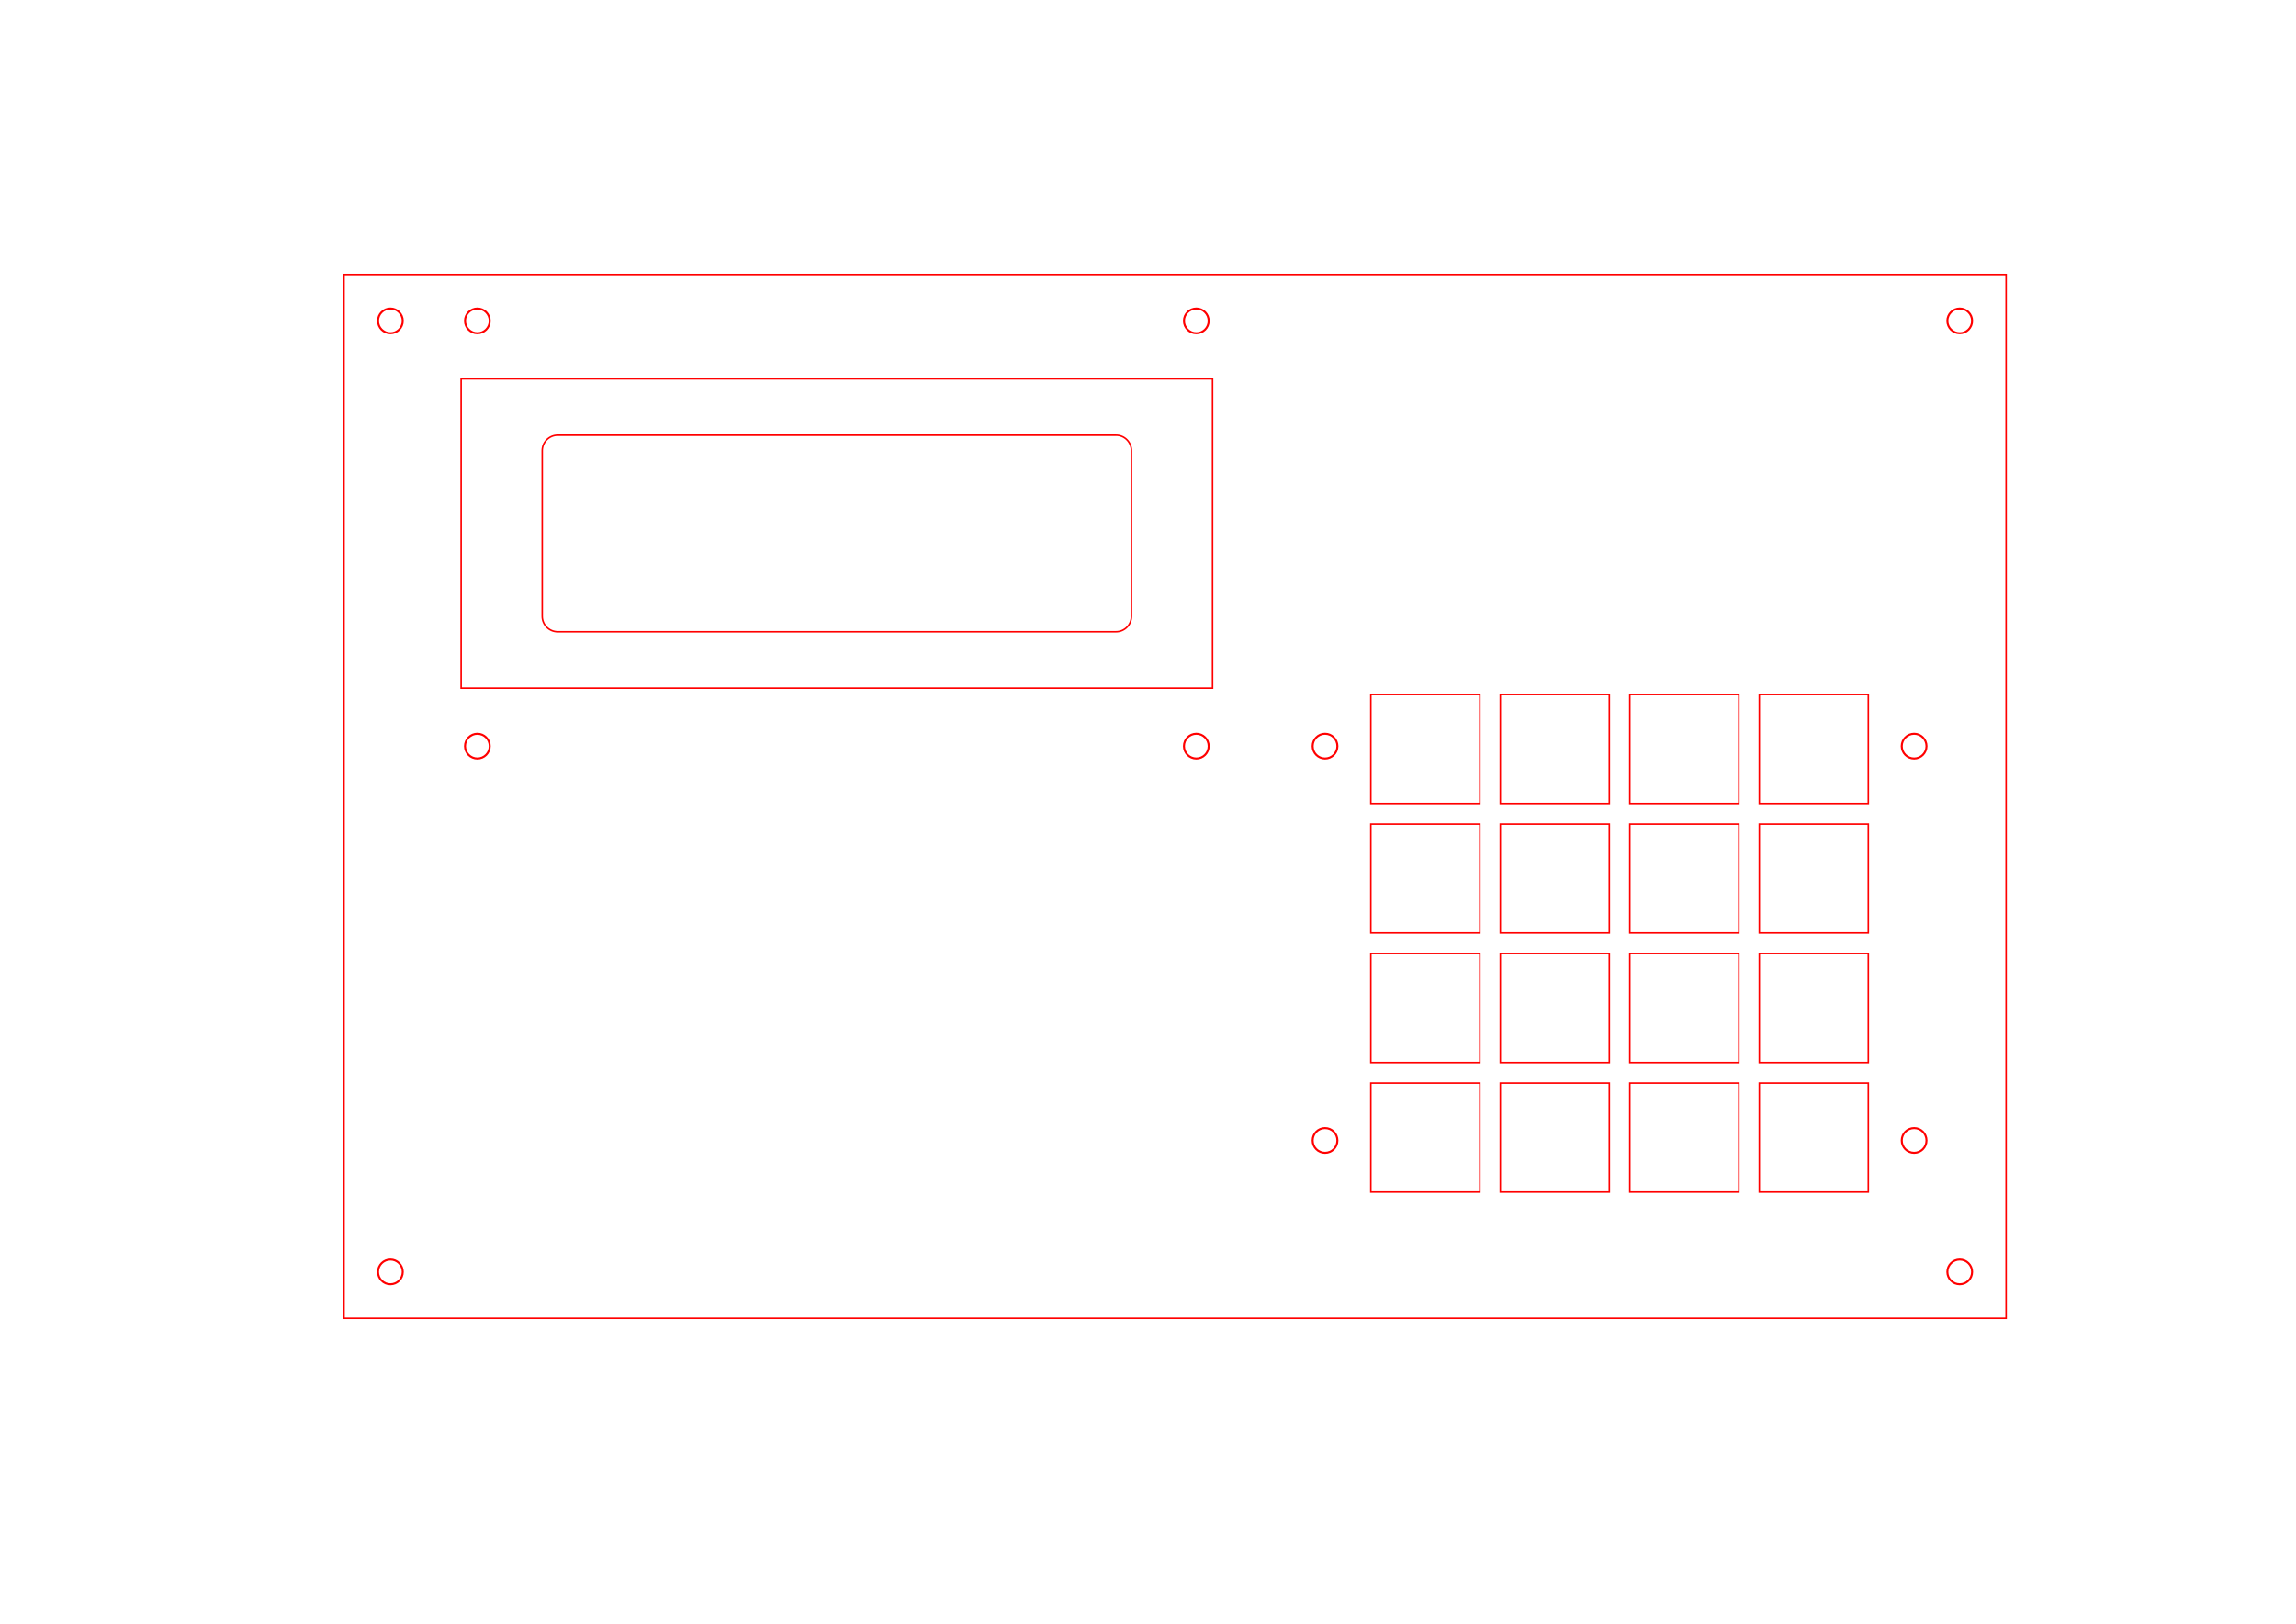
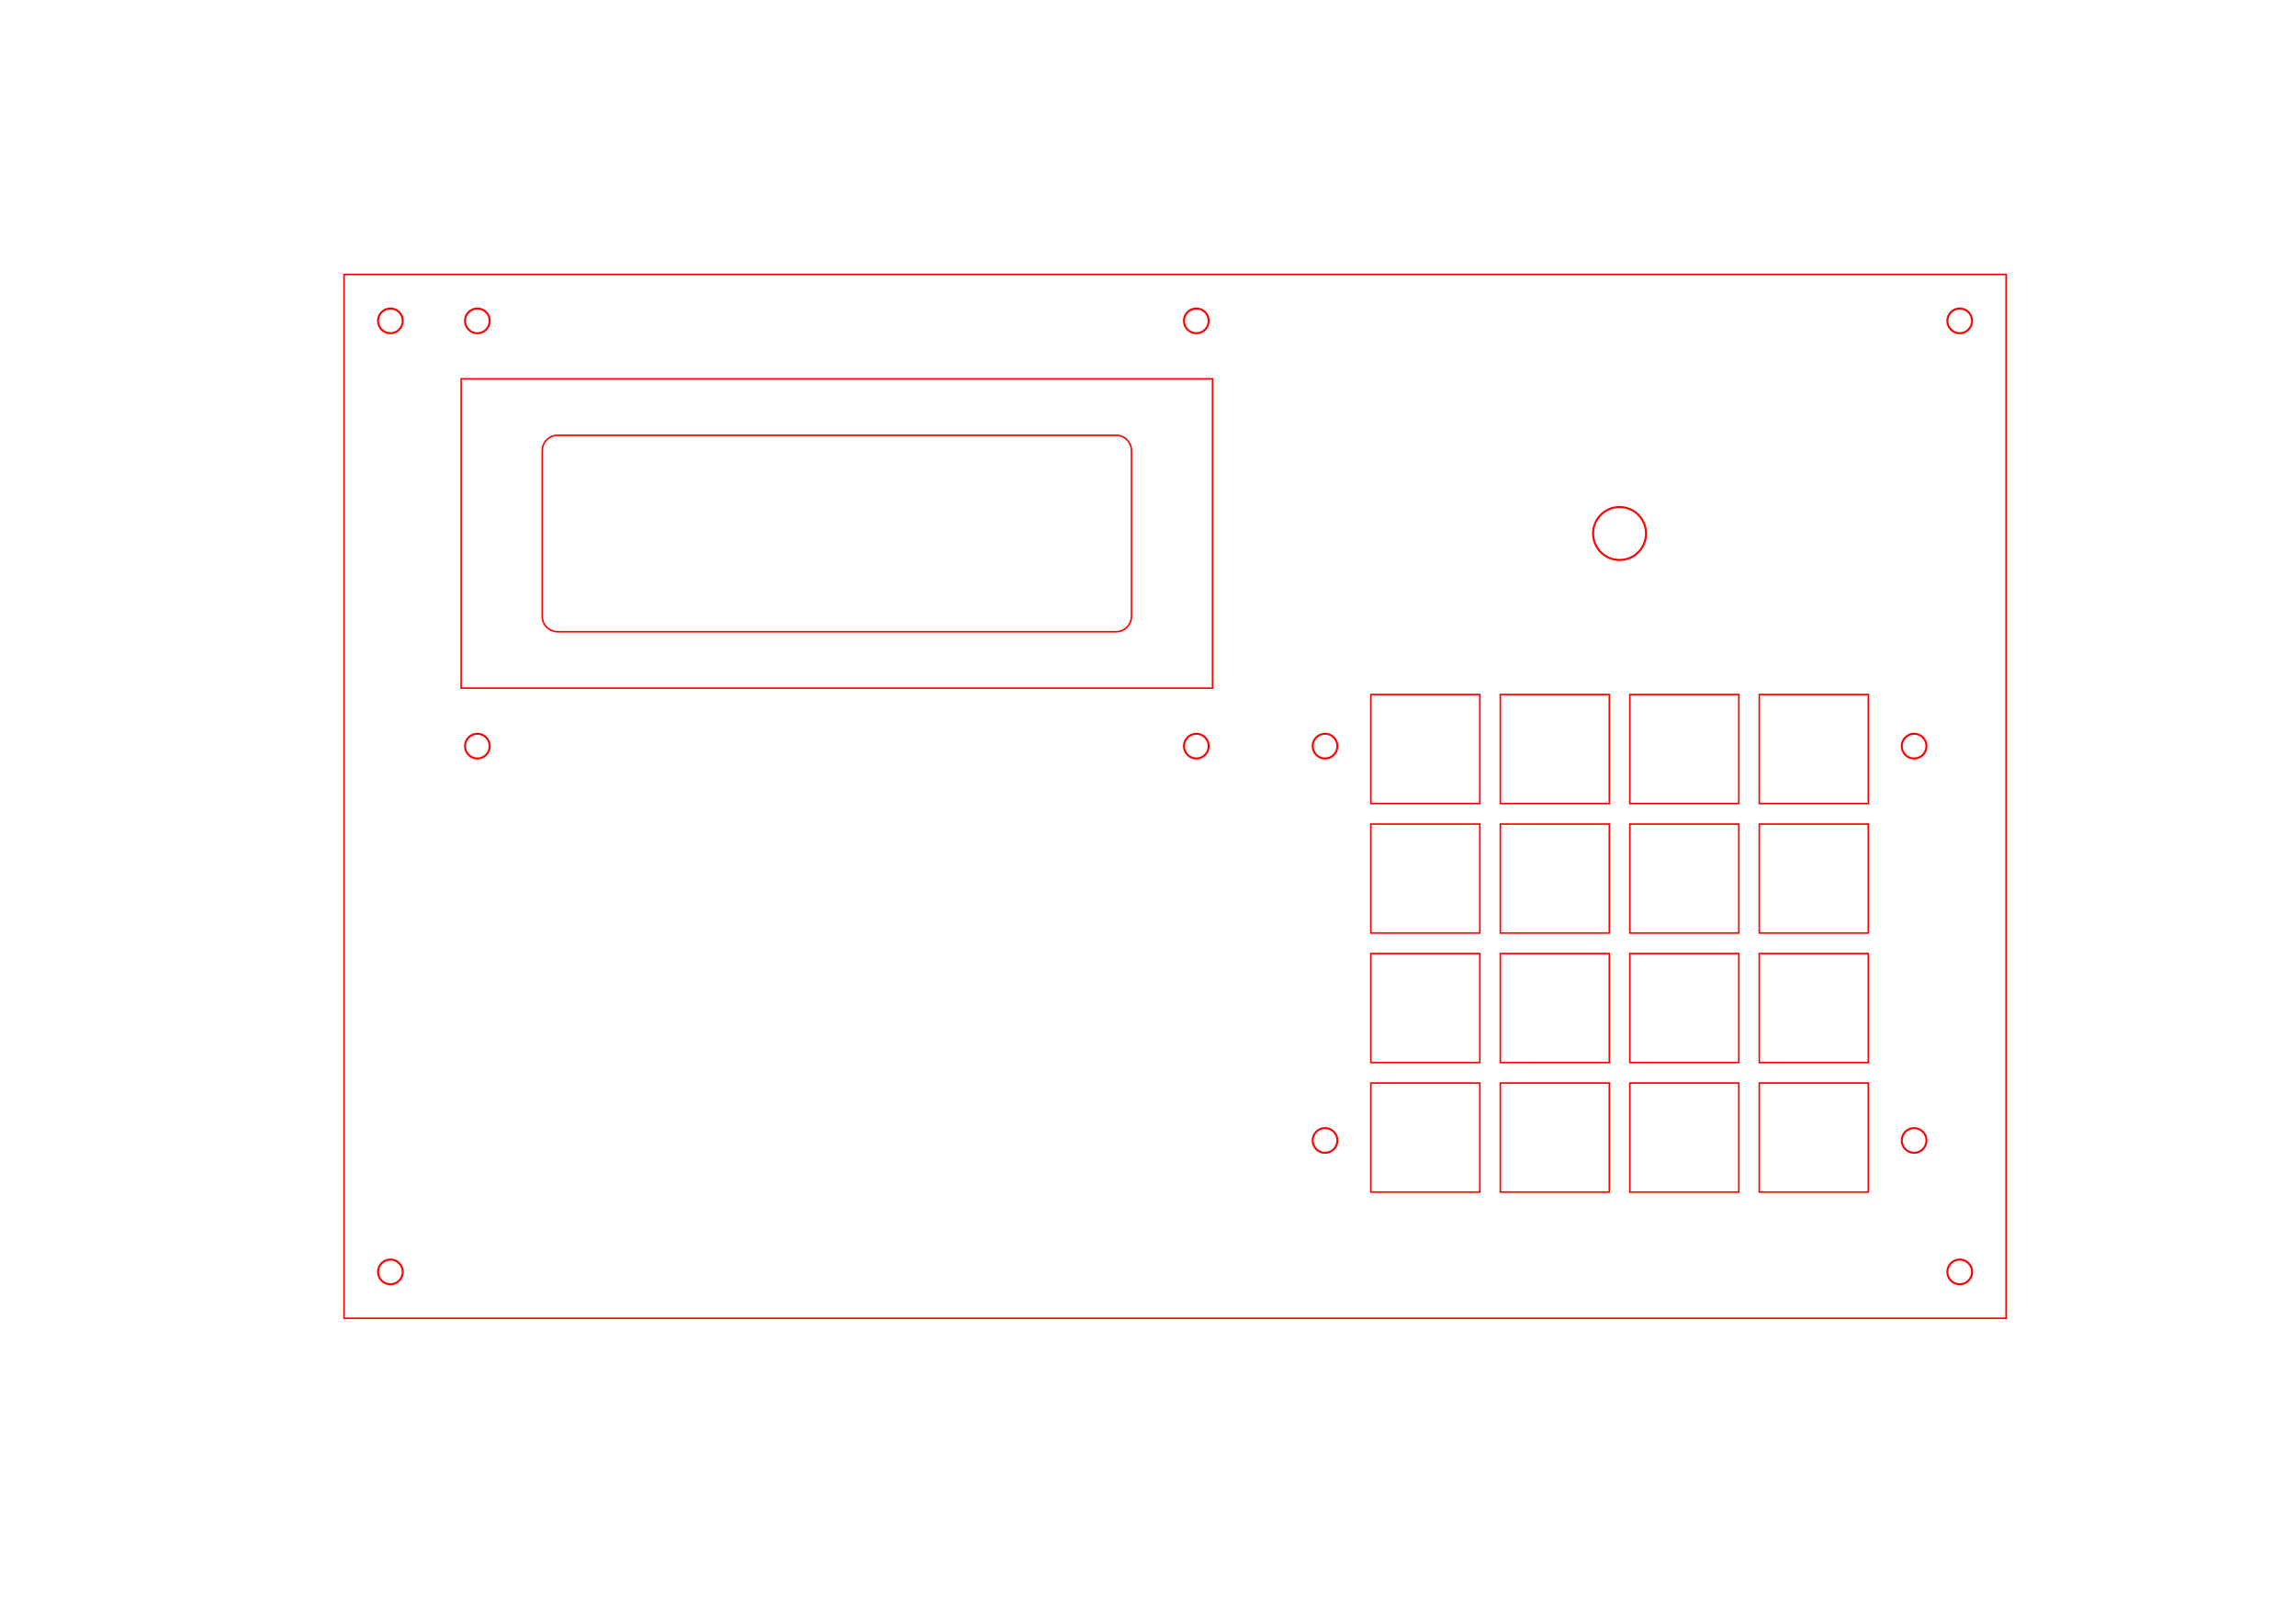
<svg xmlns="http://www.w3.org/2000/svg" width="297mm" height="210mm" viewBox="0 0 297 210" version="1.1" id="svg643">
  <defs id="defs637" />
  <g id="layer1" transform="translate(0,-87)">
-     <rect style="fill:none;stroke:#ff0000;stroke-width:0.2;stroke-opacity:1" id="rect9" width="14.1" height="14.1" x="194.075" y="176.825" rx="0.0" ry="0.0" />
-     <rect style="fill:none;stroke:#ff0000;stroke-width:0.2;stroke-opacity:1" id="rect8" width="14.1" height="14.1" x="194.075" y="193.575" rx="0.0" ry="0.0" />
-     <rect style="fill:none;stroke:#ff0000;stroke-width:0.2;stroke-opacity:1" id="rect3" width="14.1" height="14.1" x="177.325" y="210.325" rx="0.0" ry="0.0" />
-     <rect style="fill:none;stroke:#ff0000;stroke-width:0.2;stroke-opacity:1" id="rect2" width="14.1" height="14.1" x="177.325" y="227.075" rx="0.0" ry="0.0" />
-     <rect style="fill:none;stroke:#ff0000;stroke-width:0.2;stroke-opacity:1" id="rect1" width="215.0" height="135.0" x="44.5" y="122.5" rx="0.0" ry="0.0" />
-     <rect style="fill:none;stroke:#ff0000;stroke-width:0.2;stroke-opacity:1" id="rect7" width="14.1" height="14.1" x="194.075" y="210.325" rx="0.0" ry="0.0" />
-     <rect style="fill:none;stroke:#ff0000;stroke-width:0.2;stroke-opacity:1" id="rect6" width="14.1" height="14.1" x="194.075" y="227.075" rx="0.0" ry="0.0" />
-     <rect style="fill:none;stroke:#ff0000;stroke-width:0.2;stroke-opacity:1" id="rect5" width="14.1" height="14.1" x="177.325" y="176.825" rx="0.0" ry="0.0" />
-     <rect style="fill:none;stroke:#ff0000;stroke-width:0.2;stroke-opacity:1" id="rect4" width="14.1" height="14.1" x="177.325" y="193.575" rx="0.0" ry="0.0" />
-     <rect style="fill:none;stroke:#ff0000;stroke-width:0.2;stroke-opacity:1" id="rect19" width="76.22" height="25.41" x="70.14" y="143.295" rx="2.0" ry="2.0" />
-     <rect style="fill:none;stroke:#ff0000;stroke-width:0.2;stroke-opacity:1" id="rect18" width="97.2" height="40.0" x="59.65" y="136.0" rx="0.0" ry="0.0" />
-     <rect style="fill:none;stroke:#ff0000;stroke-width:0.2;stroke-opacity:1" id="rect13" width="14.1" height="14.1" x="210.825" y="176.825" rx="0.0" ry="0.0" />
-     <rect style="fill:none;stroke:#ff0000;stroke-width:0.2;stroke-opacity:1" id="rect12" width="14.1" height="14.1" x="210.825" y="193.575" rx="0.0" ry="0.0" />
-     <rect style="fill:none;stroke:#ff0000;stroke-width:0.2;stroke-opacity:1" id="rect11" width="14.1" height="14.1" x="210.825" y="210.325" rx="0.0" ry="0.0" />
-     <rect style="fill:none;stroke:#ff0000;stroke-width:0.2;stroke-opacity:1" id="rect10" width="14.1" height="14.1" x="210.825" y="227.075" rx="0.0" ry="0.0" />
-     <rect style="fill:none;stroke:#ff0000;stroke-width:0.2;stroke-opacity:1" id="rect17" width="14.1" height="14.1" x="227.575" y="176.825" rx="0.0" ry="0.0" />
-     <rect style="fill:none;stroke:#ff0000;stroke-width:0.2;stroke-opacity:1" id="rect16" width="14.1" height="14.1" x="227.575" y="193.575" rx="0.0" ry="0.0" />
-     <rect style="fill:none;stroke:#ff0000;stroke-width:0.2;stroke-opacity:1" id="rect15" width="14.1" height="14.1" x="227.575" y="210.325" rx="0.0" ry="0.0" />
-     <rect style="fill:none;stroke:#ff0000;stroke-width:0.2;stroke-opacity:1" id="rect14" width="14.1" height="14.1" x="227.575" y="227.075" rx="0.0" ry="0.0" />
-     <ellipse style="fill:none;stroke:#ff0000;stroke-width:0.261;stroke-opacity:1" id="elli12" cx="154.75" cy="183.5" rx="1.6" ry="1.6" />
-     <ellipse style="fill:none;stroke:#ff0000;stroke-width:0.261;stroke-opacity:1" id="elli11" cx="154.75" cy="128.5" rx="1.6" ry="1.6" />
-     <ellipse style="fill:none;stroke:#ff0000;stroke-width:0.261;stroke-opacity:1" id="elli10" cx="61.75" cy="183.5" rx="1.6" ry="1.6" />
-     <ellipse style="fill:none;stroke:#ff0000;stroke-width:0.261;stroke-opacity:1" id="elli7" cx="247.6" cy="183.5" rx="1.6" ry="1.6" />
-     <ellipse style="fill:none;stroke:#ff0000;stroke-width:0.261;stroke-opacity:1" id="elli6" cx="171.4" cy="234.5" rx="1.6" ry="1.6" />
-     <ellipse style="fill:none;stroke:#ff0000;stroke-width:0.261;stroke-opacity:1" id="elli5" cx="171.4" cy="183.5" rx="1.6" ry="1.6" />
-     <ellipse style="fill:none;stroke:#ff0000;stroke-width:0.261;stroke-opacity:1" id="elli4" cx="253.5" cy="251.5" rx="1.6" ry="1.6" />
-     <ellipse style="fill:none;stroke:#ff0000;stroke-width:0.261;stroke-opacity:1" id="elli3" cx="253.5" cy="128.5" rx="1.6" ry="1.6" />
-     <ellipse style="fill:none;stroke:#ff0000;stroke-width:0.261;stroke-opacity:1" id="elli2" cx="50.5" cy="251.5" rx="1.6" ry="1.6" />
-     <ellipse style="fill:none;stroke:#ff0000;stroke-width:0.261;stroke-opacity:1" id="elli1" cx="50.5" cy="128.5" rx="1.6" ry="1.6" />
-     <ellipse style="fill:none;stroke:#ff0000;stroke-width:0.261;stroke-opacity:1" id="elli9" cx="61.75" cy="128.5" rx="1.6" ry="1.6" />
-     <ellipse style="fill:none;stroke:#ff0000;stroke-width:0.261;stroke-opacity:1" id="elli8" cx="247.6" cy="234.5" rx="1.6" ry="1.6" />
+     <g id="g604">
+       <rect ry="0.0" rx="0.0" y="176.825" x="194.075" height="14.1" width="14.1" id="rect9" style="fill:none;stroke:#ff0000;stroke-width:0.2;stroke-opacity:1" />
+       <rect ry="0.0" rx="0.0" y="193.575" x="194.075" height="14.1" width="14.1" id="rect8" style="fill:none;stroke:#ff0000;stroke-width:0.2;stroke-opacity:1" />
+       <rect ry="0.0" rx="0.0" y="210.325" x="177.325" height="14.1" width="14.1" id="rect3" style="fill:none;stroke:#ff0000;stroke-width:0.2;stroke-opacity:1" />
+       <rect ry="0.0" rx="0.0" y="227.075" x="177.325" height="14.1" width="14.1" id="rect2" style="fill:none;stroke:#ff0000;stroke-width:0.2;stroke-opacity:1" />
+       <rect ry="0.0" rx="0.0" y="122.5" x="44.5" height="135.0" width="215.0" id="rect1" style="fill:none;stroke:#ff0000;stroke-width:0.2;stroke-opacity:1" />
+       <rect ry="0.0" rx="0.0" y="210.325" x="194.075" height="14.1" width="14.1" id="rect7" style="fill:none;stroke:#ff0000;stroke-width:0.2;stroke-opacity:1" />
+       <rect ry="0.0" rx="0.0" y="227.075" x="194.075" height="14.1" width="14.1" id="rect6" style="fill:none;stroke:#ff0000;stroke-width:0.2;stroke-opacity:1" />
+       <rect ry="0.0" rx="0.0" y="176.825" x="177.325" height="14.1" width="14.1" id="rect5" style="fill:none;stroke:#ff0000;stroke-width:0.2;stroke-opacity:1" />
+       <rect ry="0.0" rx="0.0" y="193.575" x="177.325" height="14.1" width="14.1" id="rect4" style="fill:none;stroke:#ff0000;stroke-width:0.2;stroke-opacity:1" />
+       <rect ry="2.0" rx="2.0" y="143.295" x="70.14" height="25.41" width="76.22" id="rect19" style="fill:none;stroke:#ff0000;stroke-width:0.2;stroke-opacity:1" />
+       <rect ry="0.0" rx="0.0" y="136.0" x="59.65" height="40.0" width="97.2" id="rect18" style="fill:none;stroke:#ff0000;stroke-width:0.2;stroke-opacity:1" />
+       <rect ry="0.0" rx="0.0" y="176.825" x="210.825" height="14.1" width="14.1" id="rect13" style="fill:none;stroke:#ff0000;stroke-width:0.2;stroke-opacity:1" />
+       <rect ry="0.0" rx="0.0" y="193.575" x="210.825" height="14.1" width="14.1" id="rect12" style="fill:none;stroke:#ff0000;stroke-width:0.2;stroke-opacity:1" />
+       <rect ry="0.0" rx="0.0" y="210.325" x="210.825" height="14.1" width="14.1" id="rect11" style="fill:none;stroke:#ff0000;stroke-width:0.2;stroke-opacity:1" />
+       <rect ry="0.0" rx="0.0" y="227.075" x="210.825" height="14.1" width="14.1" id="rect10" style="fill:none;stroke:#ff0000;stroke-width:0.2;stroke-opacity:1" />
+       <rect ry="0.0" rx="0.0" y="176.825" x="227.575" height="14.1" width="14.1" id="rect17" style="fill:none;stroke:#ff0000;stroke-width:0.2;stroke-opacity:1" />
+       <rect ry="0.0" rx="0.0" y="193.575" x="227.575" height="14.1" width="14.1" id="rect16" style="fill:none;stroke:#ff0000;stroke-width:0.2;stroke-opacity:1" />
+       <rect ry="0.0" rx="0.0" y="210.325" x="227.575" height="14.1" width="14.1" id="rect15" style="fill:none;stroke:#ff0000;stroke-width:0.2;stroke-opacity:1" />
+       <rect ry="0.0" rx="0.0" y="227.075" x="227.575" height="14.1" width="14.1" id="rect14" style="fill:none;stroke:#ff0000;stroke-width:0.2;stroke-opacity:1" />
+       <ellipse ry="3.425" rx="3.425" cy="156.0" cx="209.5" id="elli13" style="fill:none;stroke:#ff0000;stroke-width:0.261;stroke-opacity:1" />
+       <ellipse ry="1.6" rx="1.6" cy="183.5" cx="154.75" id="elli12" style="fill:none;stroke:#ff0000;stroke-width:0.261;stroke-opacity:1" />
+       <ellipse ry="1.6" rx="1.6" cy="128.5" cx="154.75" id="elli11" style="fill:none;stroke:#ff0000;stroke-width:0.261;stroke-opacity:1" />
+       <ellipse ry="1.6" rx="1.6" cy="183.5" cx="61.75" id="elli10" style="fill:none;stroke:#ff0000;stroke-width:0.261;stroke-opacity:1" />
+       <ellipse ry="1.6" rx="1.6" cy="183.5" cx="247.6" id="elli7" style="fill:none;stroke:#ff0000;stroke-width:0.261;stroke-opacity:1" />
+       <ellipse ry="1.6" rx="1.6" cy="234.5" cx="171.4" id="elli6" style="fill:none;stroke:#ff0000;stroke-width:0.261;stroke-opacity:1" />
+       <ellipse ry="1.6" rx="1.6" cy="183.5" cx="171.4" id="elli5" style="fill:none;stroke:#ff0000;stroke-width:0.261;stroke-opacity:1" />
+       <ellipse ry="1.6" rx="1.6" cy="251.5" cx="253.5" id="elli4" style="fill:none;stroke:#ff0000;stroke-width:0.261;stroke-opacity:1" />
+       <ellipse ry="1.6" rx="1.6" cy="128.5" cx="253.5" id="elli3" style="fill:none;stroke:#ff0000;stroke-width:0.261;stroke-opacity:1" />
+       <ellipse ry="1.6" rx="1.6" cy="251.5" cx="50.5" id="elli2" style="fill:none;stroke:#ff0000;stroke-width:0.261;stroke-opacity:1" />
+       <ellipse ry="1.6" rx="1.6" cy="128.5" cx="50.5" id="elli1" style="fill:none;stroke:#ff0000;stroke-width:0.261;stroke-opacity:1" />
+       <ellipse ry="1.6" rx="1.6" cy="128.5" cx="61.75" id="elli9" style="fill:none;stroke:#ff0000;stroke-width:0.261;stroke-opacity:1" />
+       <ellipse ry="1.6" rx="1.6" cy="234.5" cx="247.6" id="elli8" style="fill:none;stroke:#ff0000;stroke-width:0.261;stroke-opacity:1" />
+     </g>
  </g>
</svg>
